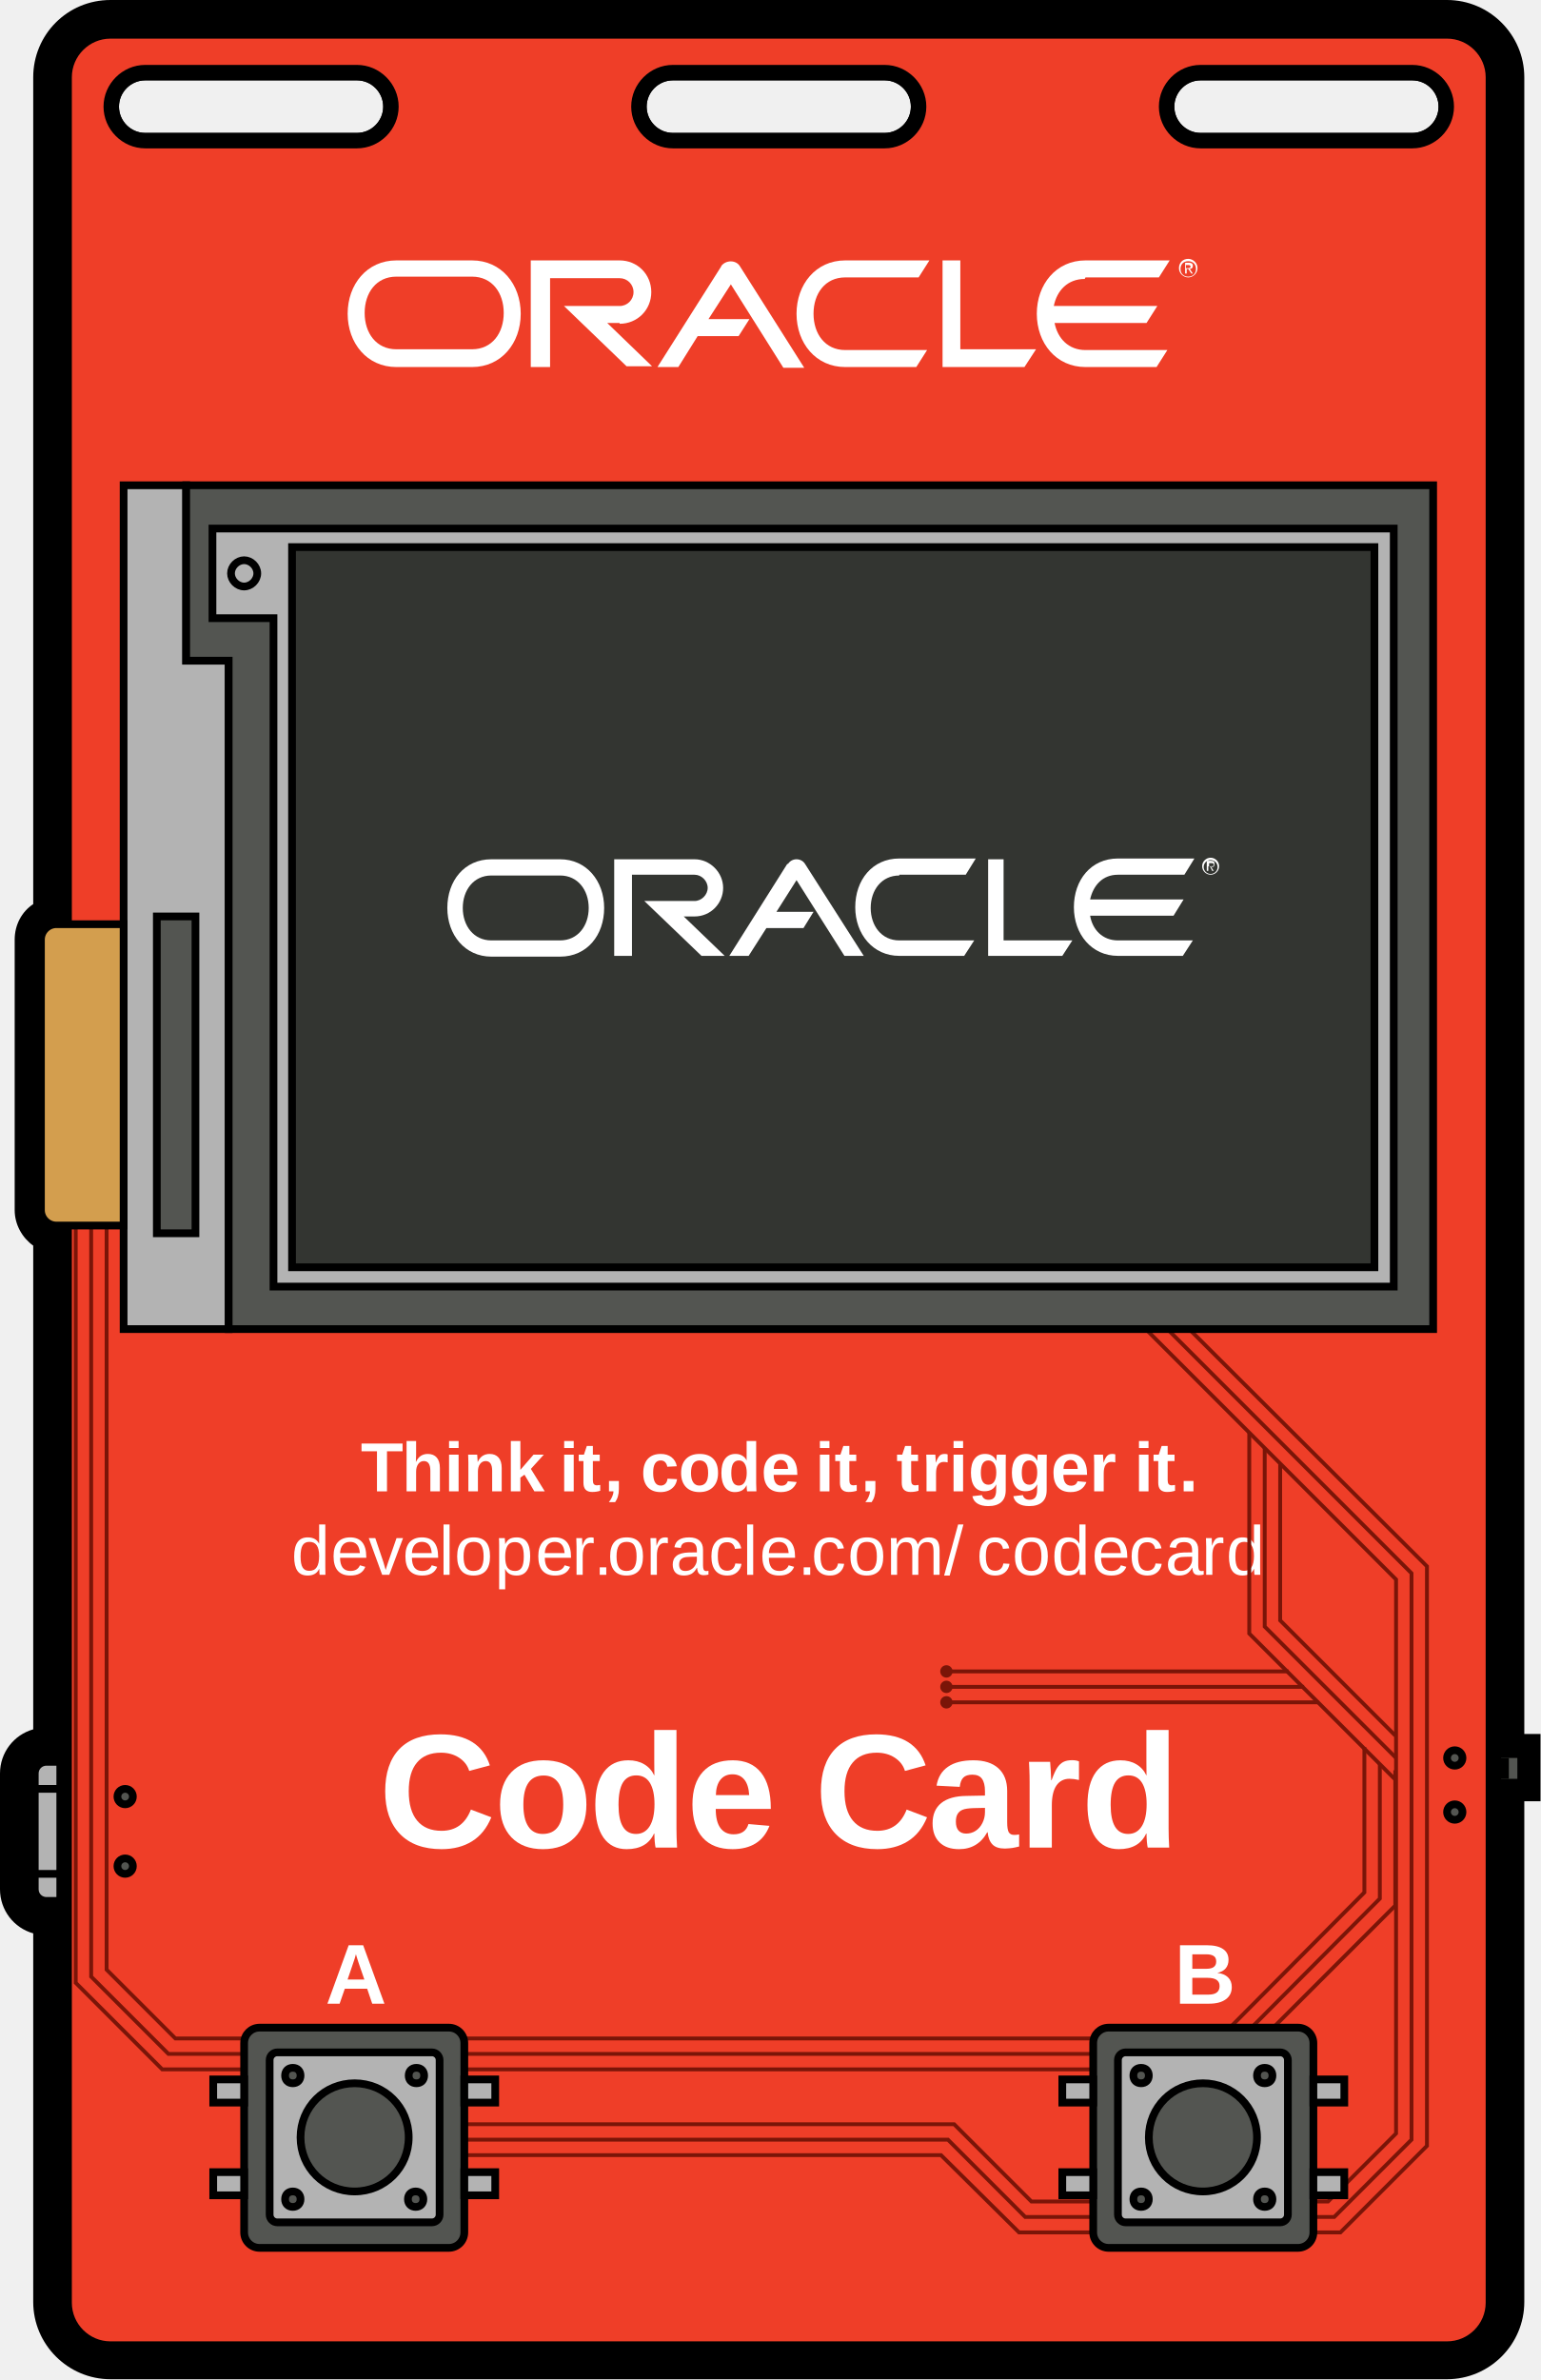
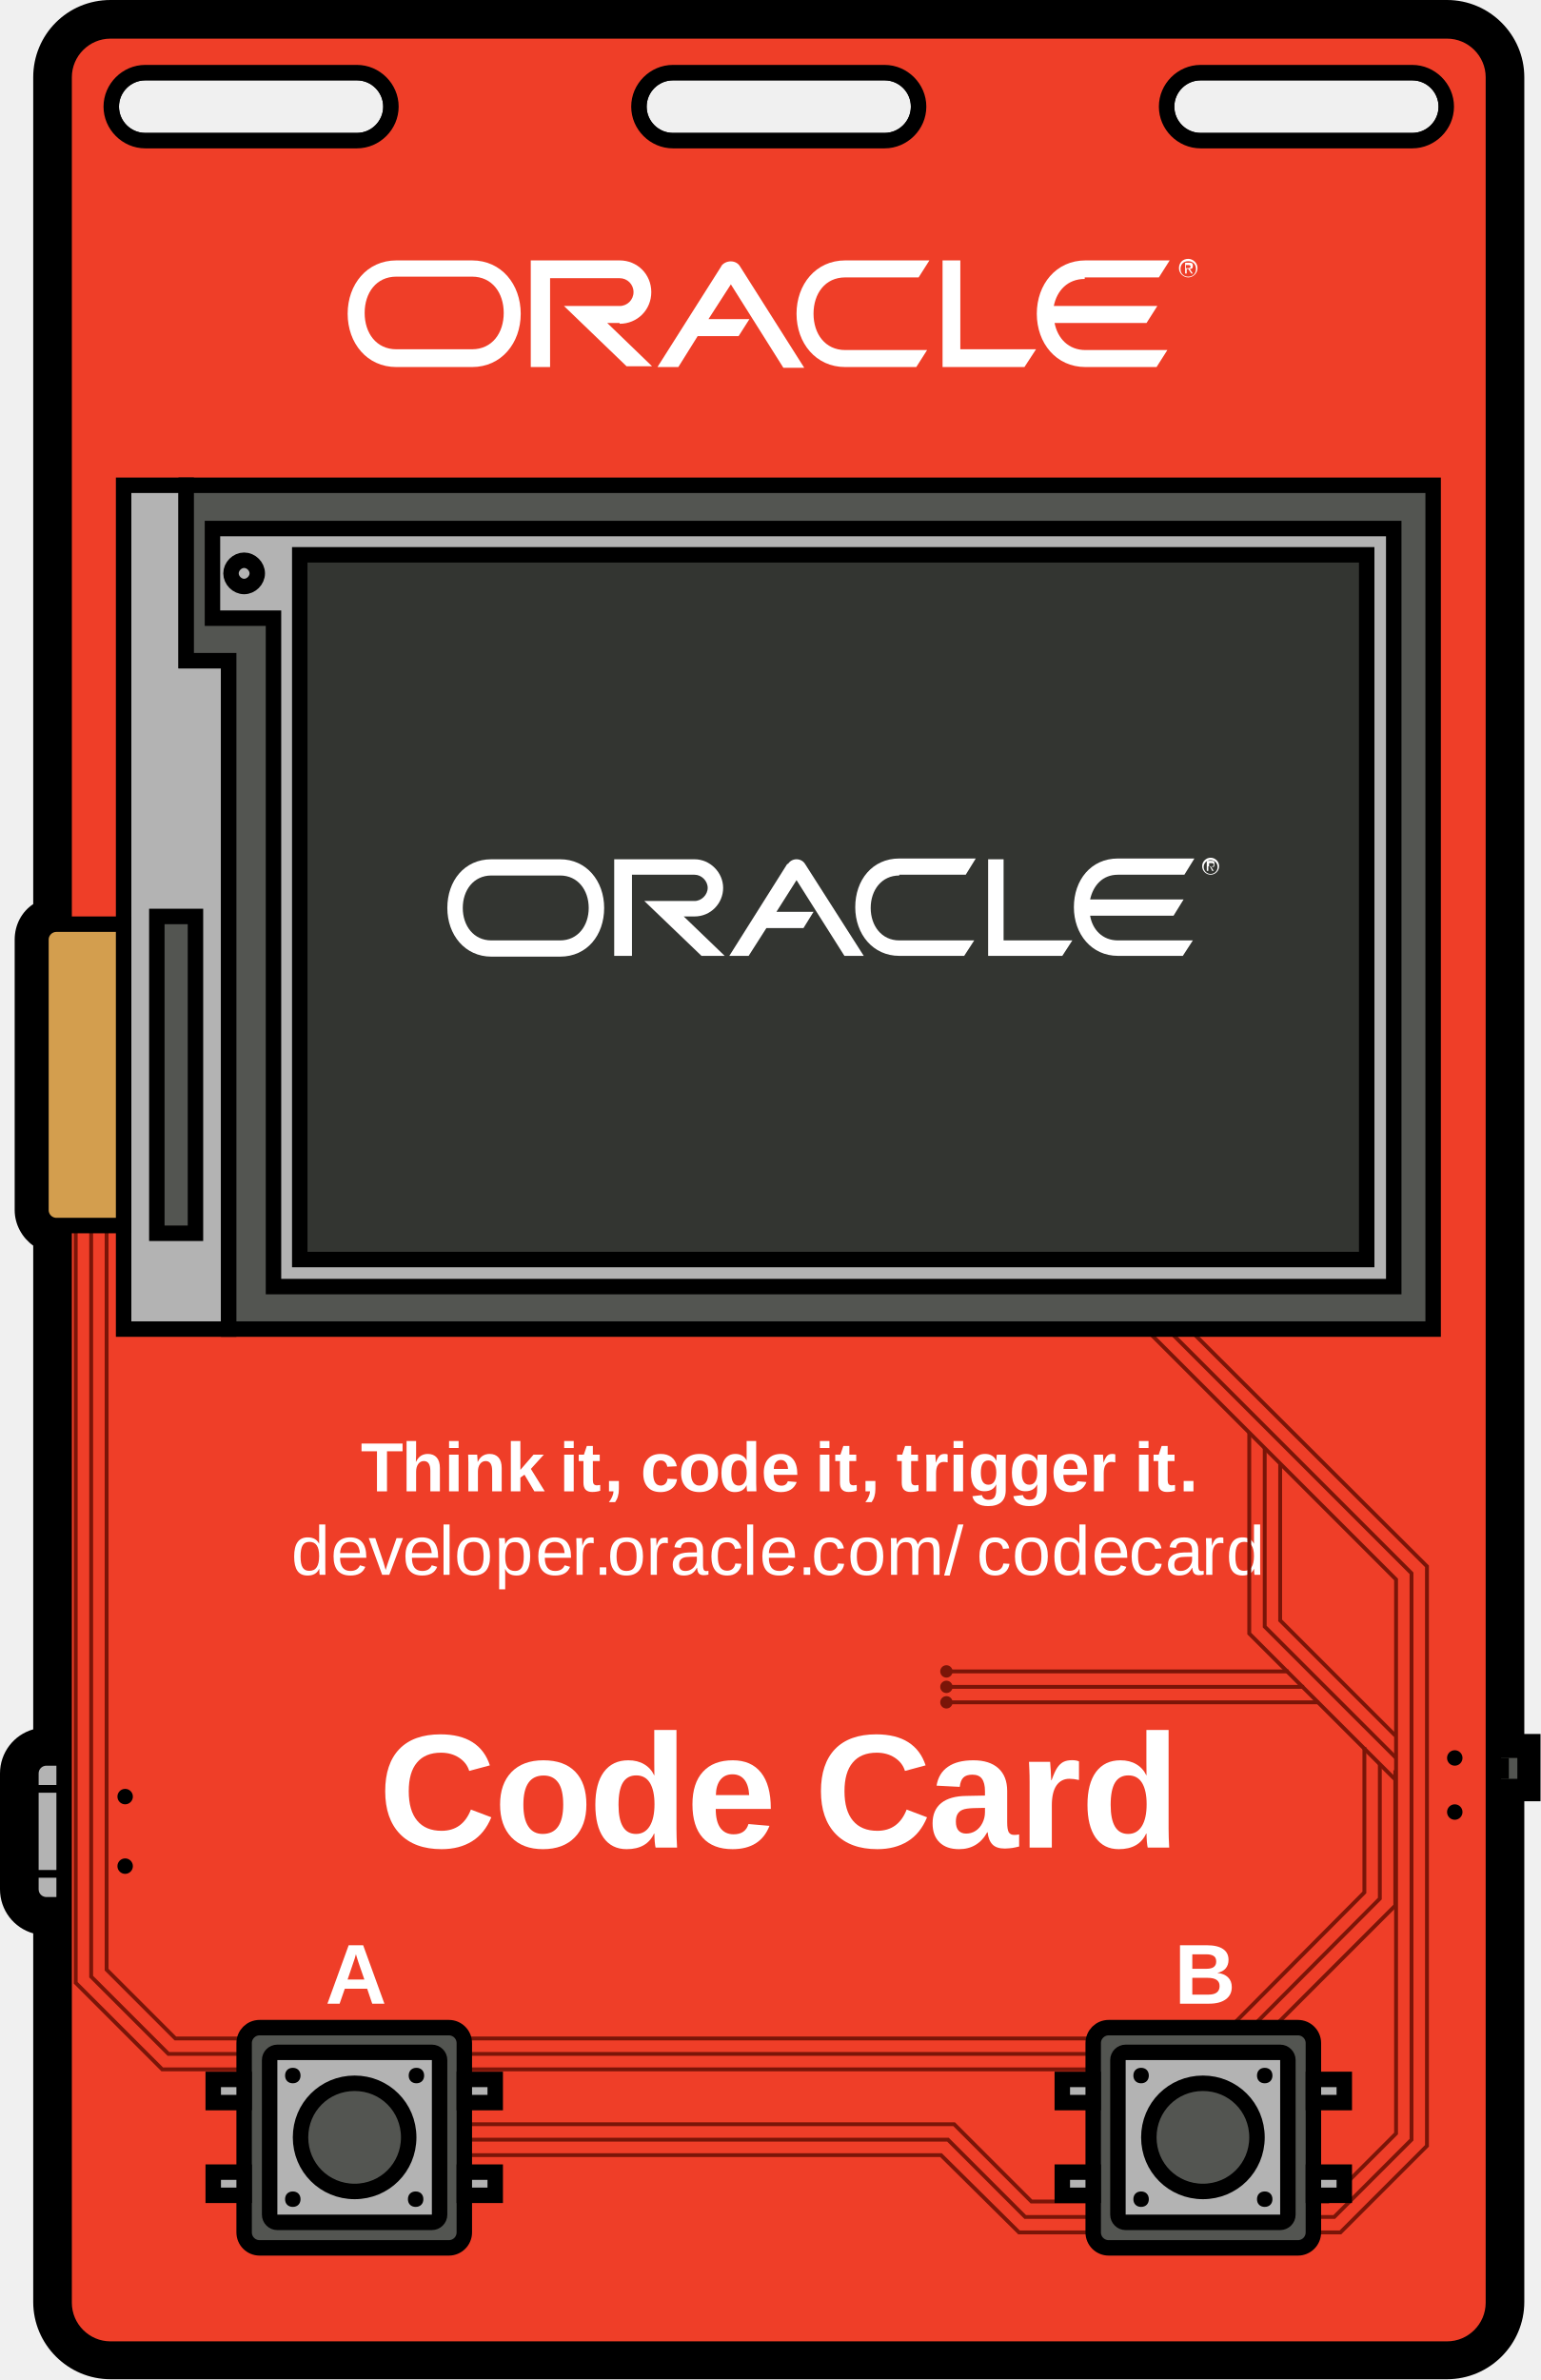
<svg xmlns="http://www.w3.org/2000/svg" id="Layer_1" version="1.1" viewBox="0 0 199.4 308">
  <defs>
    <style>
-       .st0, .st1, .st2, .st3, .st4, .st5 {
+       .st0 {
+         fill: #7a1508;
+       }
+ 
+       .st1 {
+         fill: #d39e4e;
+       }
+ 
+       .st1, .st2, .st3, .st4, .st5 {
        stroke: #000;
-       }
- 
-       .st0, .st1, .st2, .st3, .st4, .st5, .st6 {
+         stroke-width: 2px;
+       }
+ 
+       .st1, .st2, .st3, .st4, .st5, .st6 {
        stroke-miterlimit: 10;
      }

-       .st0, .st6 {
+       .st7 {
+         fill-rule: evenodd;
+       }
+ 
+       .st7, .st8, .st9, .st10, .st11 {
+         fill: #fff;
+       }
+ 
+       .st2, .st6 {
        fill: none;
      }

-       .st7 {
-         fill: #7a1508;
-       }
- 
-       .st8 {
-         fill-rule: evenodd;
-       }
- 
-       .st8, .st9, .st10, .st11, .st12, .st13 {
-         fill: #fff;
-       }
- 
-       .st1 {
-         fill: #333531;
-       }
- 
-       .st14, .st9, .st10, .st11, .st12, .st13 {
+       .st12, .st8, .st9, .st10, .st11 {
        isolation: isolate;
      }

-       .st15, .st2 {
+       .st3, .st13 {
+         fill: #b3b3b3;
+       }
+ 
+       .st14, .st4 {
        fill: #535551;
      }

-       .st9, .st10, .st11, .st13 {
+       .st8, .st9, .st11 {
        font-family: Arial-BoldMT, Arial;
        font-weight: 700;
      }

-       .st9, .st10, .st12 {
+       .st8, .st10 {
        font-size: 9px;
      }

+       .st9 {
+         font-size: 11px;
+       }
+ 
+       .st5 {
+         fill: #ef3e28;
+       }
+ 
      .st10 {
-         letter-spacing: 0em;
-       }
- 
-       .st3, .st16 {
-         fill: #b3b3b3;
-       }
- 
-       .st11 {
-         font-size: 11px;
-       }
- 
-       .st4 {
-         fill: #ef3e28;
-         stroke-width: 2px;
-       }
- 
-       .st12 {
        font-family: ArialMT, Arial;
      }

-       .st5 {
-         fill: #d39e4e;
+       .st15 {
+         fill: #333531;
      }

      .st6 {
        stroke: #7a1508;
        stroke-width: .5px;
      }

-       .st13 {
+       .st11 {
        font-size: 21px;
      }
    </style>
  </defs>
  <path d="M197.3,224.5V10c0-5.5-4.5-10-10-10H14.3C8.7,0,4.3,4.5,4.3,10v107c-1.5,1-2.4,2.7-2.4,4.6v35c0,1.9,1,3.6,2.4,4.6v62.6c-2.5.7-4.3,3-4.3,5.7v15c0,2.7,1.8,5,4.3,5.7v47.7c0,5.5,4.5,10,10,10h173c5.5,0,10-4.5,10-10v-64.8h2.1v-8.7h-2.1ZM46.2,17.2h-27.4c-1.9,0-3.4-1.5-3.4-3.4s1.5-3.4,3.4-3.4h27.4c1.9,0,3.4,1.5,3.4,3.4s-1.5,3.4-3.4,3.4ZM114.5,17.2h-27.4c-1.9,0-3.4-1.5-3.4-3.4s1.5-3.4,3.4-3.4h27.4c1.9,0,3.4,1.5,3.4,3.4s-1.5,3.4-3.4,3.4ZM182.8,17.2h-27.4c-1.9,0-3.4-1.5-3.4-3.4s1.5-3.4,3.4-3.4h27.4c1.9,0,3.4,1.5,3.4,3.4s-1.5,3.4-3.4,3.4Z" />
  <g>
-     <path class="st16" d="M6,246.5c-1.1,0-2-.9-2-2v-15c0-1.1.9-2,2-2h7.6v19h-7.6Z" />
+     <path class="st13" d="M6,246.5c-1.1,0-2-.9-2-2v-15c0-1.1.9-2,2-2h7.6v19h-7.6Z" />
    <path d="M12.6,228.5v17h-6.6c-.5,0-1-.4-1-1v-15c0-.6.5-1,1-1h6.6M14.6,226.5H6c-1.6,0-3,1.4-3,3v15c0,1.6,1.4,3,3,3h8.6v-21h0Z" />
  </g>
  <g>
-     <rect class="st16" x="4.5" y="231.5" width="5.7" height="11" />
+     <rect class="st13" x="4.5" y="231.5" width="5.7" height="11" />
    <path d="M9.7,232v10h-4.7v-10h4.7M10.7,231h-6.7v12h6.7v-12h0Z" />
  </g>
-   <path class="st4" d="M187.3,4H14.3c-3.3,0-6,2.7-6,6v288c0,3.3,2.7,6,6,6h173c3.3,0,6-2.7,6-6V10c0-3.3-2.7-6-6-6ZM46.2,18.2h-27.4c-2.4,0-4.4-2-4.4-4.4s2-4.4,4.4-4.4h27.4c2.4,0,4.4,2,4.4,4.4s-2,4.4-4.4,4.4ZM114.5,18.2h-27.4c-2.4,0-4.4-2-4.4-4.4s2-4.4,4.4-4.4h27.4c2.4,0,4.4,2,4.4,4.4s-2,4.4-4.4,4.4ZM182.8,18.2h-27.4c-2.4,0-4.4-2-4.4-4.4s2-4.4,4.4-4.4h27.4c2.4,0,4.4,2,4.4,4.4s-2,4.4-4.4,4.4h0Z" />
-   <g>
-     <circle class="st2" cx="16.2" cy="232.5" r="1" />
-     <circle class="st2" cx="16.2" cy="241.5" r="1" />
-   </g>
-   <g>
-     <circle class="st2" cx="188.3" cy="227.5" r="1" />
-     <circle class="st2" cx="188.3" cy="234.5" r="1" />
-   </g>
-   <rect class="st15" x="194.3" y="227.5" width="2.1" height="2.7" />
+   <path class="st5" d="M187.3,4H14.3c-3.3,0-6,2.7-6,6v288c0,3.3,2.7,6,6,6h173c3.3,0,6-2.7,6-6V10c0-3.3-2.7-6-6-6ZM46.2,18.2h-27.4c-2.4,0-4.4-2-4.4-4.4s2-4.4,4.4-4.4h27.4c2.4,0,4.4,2,4.4,4.4s-2,4.4-4.4,4.4ZM114.5,18.2h-27.4c-2.4,0-4.4-2-4.4-4.4s2-4.4,4.4-4.4h27.4c2.4,0,4.4,2,4.4,4.4s-2,4.4-4.4,4.4ZM182.8,18.2h-27.4c-2.4,0-4.4-2-4.4-4.4s2-4.4,4.4-4.4h27.4c2.4,0,4.4,2,4.4,4.4s-2,4.4-4.4,4.4h0Z" />
+   <g>
+     <circle cx="16.2" cy="232.5" r="1" />
+     <circle cx="16.2" cy="241.5" r="1" />
+   </g>
+   <g>
+     <circle cx="188.3" cy="227.5" r="1" />
+     <circle cx="188.3" cy="234.5" r="1" />
+   </g>
+   <rect class="st14" x="194.3" y="227.5" width="2.1" height="2.7" />
  <rect x="193.3" y="227.5" width="2" height="2.7" />
-   <g class="st14">
-     <text class="st11" transform="translate(152 259.3)">
-       <tspan x="0" y="0">B</tspan>
-     </text>
-   </g>
-   <g class="st14">
-     <text class="st11" transform="translate(42.1 259.3)">
-       <tspan x="0" y="0">A</tspan>
-     </text>
-   </g>
-   <g class="st14">
-     <text class="st9" transform="translate(46.7 193)">
-       <tspan x="0" y="0">T</tspan>
-     </text>
-     <text class="st9" transform="translate(52 193)">
-       <tspan x="0" y="0">hink </tspan>
-     </text>
-     <text class="st9" transform="translate(72.4 193)">
-       <tspan x="0" y="0">i</tspan>
-     </text>
-     <text class="st10" transform="translate(74.8 193)">
-       <tspan x="0" y="0">t</tspan>
-     </text>
-     <text class="st9" transform="translate(78.2 193)">
-       <tspan x="0" y="0">, </tspan>
-     </text>
-     <text class="st9" transform="translate(82.9 193)">
-       <tspan x="0" y="0">c</tspan>
-     </text>
-     <text class="st9" transform="translate(87.8 193)">
-       <tspan x="0" y="0">o</tspan>
-     </text>
-     <text class="st9" transform="translate(93 193)">
-       <tspan x="0" y="0">d</tspan>
-     </text>
-     <text class="st9" transform="translate(98.5 193)">
-       <tspan x="0" y="0">e</tspan>
-     </text>
-     <text class="st9" transform="translate(103.4 193)">
-       <tspan x="0" y="0"> </tspan>
-     </text>
-     <text class="st9" transform="translate(105.5 193)">
-       <tspan x="0" y="0">i</tspan>
-     </text>
-     <text class="st10" transform="translate(108 193)">
-       <tspan x="0" y="0">t</tspan>
-     </text>
-     <text class="st9" transform="translate(111.4 193)">
-       <tspan x="0" y="0">, </tspan>
-     </text>
-     <text class="st9" transform="translate(116 193)">
-       <tspan x="0" y="0">t</tspan>
-     </text>
-     <text class="st9" transform="translate(119.3 193)">
-       <tspan x="0" y="0">r</tspan>
-     </text>
-     <text class="st9" transform="translate(122.8 193)">
-       <tspan x="0" y="0">ig</tspan>
-     </text>
-     <text class="st9" transform="translate(130.6 193)">
-       <tspan x="0" y="0">g</tspan>
-     </text>
-     <text class="st9" transform="translate(136 193)">
-       <tspan x="0" y="0">e</tspan>
-     </text>
-     <text class="st9" transform="translate(141 193)">
-       <tspan x="0" y="0">r </tspan>
-     </text>
-     <text class="st9" transform="translate(146.8 193)">
-       <tspan x="0" y="0">i</tspan>
-     </text>
-     <text class="st9" transform="translate(149.2 193)">
-       <tspan x="0" y="0">t</tspan>
-     </text>
-     <text class="st9" transform="translate(152.6 193)">
-       <tspan x="0" y="0">.</tspan>
-     </text>
-     <text class="st12" transform="translate(37.7 203.8)">
-       <tspan x="0" y="0">d</tspan>
-     </text>
-     <text class="st12" transform="translate(42.8 203.8)">
-       <tspan x="0" y="0">e</tspan>
-     </text>
-     <text class="st12" transform="translate(47.7 203.8)">
-       <tspan x="0" y="0">v</tspan>
-     </text>
-     <text class="st12" transform="translate(52.1 203.8)">
-       <tspan x="0" y="0">e</tspan>
-     </text>
-     <text class="st12" transform="translate(56.8 203.8)">
-       <tspan x="0" y="0">lo</tspan>
-     </text>
-     <text class="st12" transform="translate(64 203.8)">
-       <tspan x="0" y="0">p</tspan>
-     </text>
-     <text class="st12" transform="translate(69.3 203.8)">
-       <tspan x="0" y="0">e</tspan>
-     </text>
-     <text class="st12" transform="translate(74 203.8)">
-       <tspan x="0" y="0">r</tspan>
-     </text>
-     <text class="st12" transform="translate(76.8 203.8)">
-       <tspan x="0" y="0">.</tspan>
-     </text>
-     <text class="st12" transform="translate(78.6 203.8)">
-       <tspan x="0" y="0">o</tspan>
-     </text>
-     <text class="st12" transform="translate(83.6 203.8)">
-       <tspan x="0" y="0">r</tspan>
-     </text>
-     <text class="st12" transform="translate(86.7 203.8)">
-       <tspan x="0" y="0">ac</tspan>
-     </text>
-     <text class="st12" transform="translate(96.1 203.8)">
-       <tspan x="0" y="0">l</tspan>
-     </text>
-     <text class="st12" transform="translate(98.3 203.8)">
-       <tspan x="0" y="0">e</tspan>
-     </text>
-     <text class="st12" transform="translate(103.2 203.8)">
-       <tspan x="0" y="0">.</tspan>
-     </text>
-     <text class="st12" transform="translate(105 203.8)">
-       <tspan x="0" y="0">c</tspan>
-     </text>
-     <text class="st12" transform="translate(109.7 203.8)">
-       <tspan x="0" y="0">om/</tspan>
-     </text>
-     <text class="st12" transform="translate(126.4 203.8)">
-       <tspan x="0" y="0">c</tspan>
-     </text>
-     <text class="st12" transform="translate(131 203.8)">
-       <tspan x="0" y="0">o</tspan>
-     </text>
-     <text class="st12" transform="translate(136.1 203.8)">
-       <tspan x="0" y="0">d</tspan>
-     </text>
-     <text class="st12" transform="translate(141.3 203.8)">
-       <tspan x="0" y="0">e</tspan>
-     </text>
-     <text class="st12" transform="translate(146.1 203.8)">
-       <tspan x="0" y="0">c</tspan>
-     </text>
-     <text class="st12" transform="translate(150.8 203.8)">
-       <tspan x="0" y="0">a</tspan>
-     </text>
-     <text class="st12" transform="translate(155.5 203.8)">
-       <tspan x="0" y="0">r</tspan>
-     </text>
-     <text class="st12" transform="translate(158.7 203.8)">
-       <tspan x="0" y="0">d</tspan>
-     </text>
-   </g>
-   <g class="st14">
-     <text class="st13" transform="translate(49 239.1)">
-       <tspan x="0" y="0">C</tspan>
-     </text>
-     <text class="st13" transform="translate(63.9 239.1)">
-       <tspan x="0" y="0">o</tspan>
-     </text>
-     <text class="st13" transform="translate(76.2 239.1)">
-       <tspan x="0" y="0">d</tspan>
-     </text>
-     <text class="st13" transform="translate(88.8 239.1)">
-       <tspan x="0" y="0">e</tspan>
-     </text>
-     <text class="st13" transform="translate(100.3 239.1)">
-       <tspan x="0" y="0"> </tspan>
-     </text>
-     <text class="st13" transform="translate(105.4 239.1)">
-       <tspan x="0" y="0">C</tspan>
-     </text>
-     <text class="st13" transform="translate(120.1 239.1)">
-       <tspan x="0" y="0">a</tspan>
-     </text>
-     <text class="st13" transform="translate(131.8 239.1)">
-       <tspan x="0" y="0">r</tspan>
-     </text>
-     <text class="st13" transform="translate(139.9 239.1)">
-       <tspan x="0" y="0">d</tspan>
-     </text>
+   <g class="st12">
+     <g class="st12">
+       <text class="st9" transform="translate(152 259.3)">
+         <tspan x="0" y="0">B</tspan>
+       </text>
+     </g>
+   </g>
+   <g class="st12">
+     <g class="st12">
+       <text class="st9" transform="translate(42.1 259.3)">
+         <tspan x="0" y="0">A</tspan>
+       </text>
+     </g>
+   </g>
+   <g class="st12">
+     <g class="st12">
+       <text class="st8" transform="translate(46.7 193)">
+         <tspan x="0" y="0">T</tspan>
+       </text>
+     </g>
+     <g class="st12">
+       <text class="st8" transform="translate(52 193)">
+         <tspan x="0" y="0">hink</tspan>
+       </text>
+     </g>
+     <g class="st12">
+       <text class="st8" transform="translate(72.4 193)">
+         <tspan x="0" y="0">i</tspan>
+       </text>
+     </g>
+     <g class="st12">
+       <text class="st8" transform="translate(74.8 193)">
+         <tspan x="0" y="0">t</tspan>
+       </text>
+     </g>
+     <g class="st12">
+       <text class="st8" transform="translate(78.2 193)">
+         <tspan x="0" y="0">,</tspan>
+       </text>
+     </g>
+     <g class="st12">
+       <text class="st8" transform="translate(82.9 193)">
+         <tspan x="0" y="0">c</tspan>
+       </text>
+     </g>
+     <g class="st12">
+       <text class="st8" transform="translate(87.8 193)">
+         <tspan x="0" y="0">o</tspan>
+       </text>
+     </g>
+     <g class="st12">
+       <text class="st8" transform="translate(93 193)">
+         <tspan x="0" y="0">d</tspan>
+       </text>
+     </g>
+     <g class="st12">
+       <text class="st8" transform="translate(98.5 193)">
+         <tspan x="0" y="0">e</tspan>
+       </text>
+     </g>
+     <g class="st12">
+       <text class="st8" transform="translate(105.5 193)">
+         <tspan x="0" y="0">i</tspan>
+       </text>
+     </g>
+     <g class="st12">
+       <text class="st8" transform="translate(108 193)">
+         <tspan x="0" y="0">t</tspan>
+       </text>
+     </g>
+     <g class="st12">
+       <text class="st8" transform="translate(111.4 193)">
+         <tspan x="0" y="0">,</tspan>
+       </text>
+     </g>
+     <g class="st12">
+       <text class="st8" transform="translate(116 193)">
+         <tspan x="0" y="0">t</tspan>
+       </text>
+     </g>
+     <g class="st12">
+       <text class="st8" transform="translate(119.3 193)">
+         <tspan x="0" y="0">r</tspan>
+       </text>
+     </g>
+     <g class="st12">
+       <text class="st8" transform="translate(122.8 193)">
+         <tspan x="0" y="0">ig</tspan>
+       </text>
+     </g>
+     <g class="st12">
+       <text class="st8" transform="translate(130.6 193)">
+         <tspan x="0" y="0">g</tspan>
+       </text>
+     </g>
+     <g class="st12">
+       <text class="st8" transform="translate(136 193)">
+         <tspan x="0" y="0">e</tspan>
+       </text>
+     </g>
+     <g class="st12">
+       <text class="st8" transform="translate(141 193)">
+         <tspan x="0" y="0">r</tspan>
+       </text>
+     </g>
+     <g class="st12">
+       <text class="st8" transform="translate(146.8 193)">
+         <tspan x="0" y="0">i</tspan>
+       </text>
+     </g>
+     <g class="st12">
+       <text class="st8" transform="translate(149.2 193)">
+         <tspan x="0" y="0">t</tspan>
+       </text>
+     </g>
+     <g class="st12">
+       <text class="st8" transform="translate(152.6 193)">
+         <tspan x="0" y="0">.</tspan>
+       </text>
+     </g>
+     <g class="st12">
+       <text class="st10" transform="translate(37.7 203.8)">
+         <tspan x="0" y="0">d</tspan>
+       </text>
+     </g>
+     <g class="st12">
+       <text class="st10" transform="translate(42.8 203.8)">
+         <tspan x="0" y="0">e</tspan>
+       </text>
+     </g>
+     <g class="st12">
+       <text class="st10" transform="translate(47.7 203.8)">
+         <tspan x="0" y="0">v</tspan>
+       </text>
+     </g>
+     <g class="st12">
+       <text class="st10" transform="translate(52.1 203.8)">
+         <tspan x="0" y="0">e</tspan>
+       </text>
+     </g>
+     <g class="st12">
+       <text class="st10" transform="translate(56.8 203.8)">
+         <tspan x="0" y="0">lo</tspan>
+       </text>
+     </g>
+     <g class="st12">
+       <text class="st10" transform="translate(64 203.8)">
+         <tspan x="0" y="0">p</tspan>
+       </text>
+     </g>
+     <g class="st12">
+       <text class="st10" transform="translate(69.3 203.8)">
+         <tspan x="0" y="0">e</tspan>
+       </text>
+     </g>
+     <g class="st12">
+       <text class="st10" transform="translate(74 203.8)">
+         <tspan x="0" y="0">r</tspan>
+       </text>
+     </g>
+     <g class="st12">
+       <text class="st10" transform="translate(76.8 203.8)">
+         <tspan x="0" y="0">.</tspan>
+       </text>
+     </g>
+     <g class="st12">
+       <text class="st10" transform="translate(78.6 203.8)">
+         <tspan x="0" y="0">o</tspan>
+       </text>
+     </g>
+     <g class="st12">
+       <text class="st10" transform="translate(83.6 203.8)">
+         <tspan x="0" y="0">r</tspan>
+       </text>
+     </g>
+     <g class="st12">
+       <text class="st10" transform="translate(86.7 203.8)">
+         <tspan x="0" y="0">ac</tspan>
+       </text>
+     </g>
+     <g class="st12">
+       <text class="st10" transform="translate(96.1 203.8)">
+         <tspan x="0" y="0">l</tspan>
+       </text>
+     </g>
+     <g class="st12">
+       <text class="st10" transform="translate(98.3 203.8)">
+         <tspan x="0" y="0">e</tspan>
+       </text>
+     </g>
+     <g class="st12">
+       <text class="st10" transform="translate(103.2 203.8)">
+         <tspan x="0" y="0">.</tspan>
+       </text>
+     </g>
+     <g class="st12">
+       <text class="st10" transform="translate(105 203.8)">
+         <tspan x="0" y="0">c</tspan>
+       </text>
+     </g>
+     <g class="st12">
+       <text class="st10" transform="translate(109.7 203.8)">
+         <tspan x="0" y="0">om/</tspan>
+       </text>
+     </g>
+     <g class="st12">
+       <text class="st10" transform="translate(126.4 203.8)">
+         <tspan x="0" y="0">c</tspan>
+       </text>
+     </g>
+     <g class="st12">
+       <text class="st10" transform="translate(131 203.8)">
+         <tspan x="0" y="0">o</tspan>
+       </text>
+     </g>
+     <g class="st12">
+       <text class="st10" transform="translate(136.1 203.8)">
+         <tspan x="0" y="0">d</tspan>
+       </text>
+     </g>
+     <g class="st12">
+       <text class="st10" transform="translate(141.3 203.8)">
+         <tspan x="0" y="0">e</tspan>
+       </text>
+     </g>
+     <g class="st12">
+       <text class="st10" transform="translate(146.1 203.8)">
+         <tspan x="0" y="0">c</tspan>
+       </text>
+     </g>
+     <g class="st12">
+       <text class="st10" transform="translate(150.8 203.8)">
+         <tspan x="0" y="0">a</tspan>
+       </text>
+     </g>
+     <g class="st12">
+       <text class="st10" transform="translate(155.5 203.8)">
+         <tspan x="0" y="0">r</tspan>
+       </text>
+     </g>
+     <g class="st12">
+       <text class="st10" transform="translate(158.7 203.8)">
+         <tspan x="0" y="0">d</tspan>
+       </text>
+     </g>
+   </g>
+   <g class="st12">
+     <g class="st12">
+       <text class="st11" transform="translate(49 239.1)">
+         <tspan x="0" y="0">C</tspan>
+       </text>
+     </g>
+     <g class="st12">
+       <text class="st11" transform="translate(63.9 239.1)">
+         <tspan x="0" y="0">o</tspan>
+       </text>
+     </g>
+     <g class="st12">
+       <text class="st11" transform="translate(76.2 239.1)">
+         <tspan x="0" y="0">d</tspan>
+       </text>
+     </g>
+     <g class="st12">
+       <text class="st11" transform="translate(88.8 239.1)">
+         <tspan x="0" y="0">e</tspan>
+       </text>
+     </g>
+     <g class="st12">
+       <text class="st11" transform="translate(105.4 239.1)">
+         <tspan x="0" y="0">C</tspan>
+       </text>
+     </g>
+     <g class="st12">
+       <text class="st11" transform="translate(120.1 239.1)">
+         <tspan x="0" y="0">a</tspan>
+       </text>
+     </g>
+     <g class="st12">
+       <text class="st11" transform="translate(131.8 239.1)">
+         <tspan x="0" y="0">r</tspan>
+       </text>
+     </g>
+     <g class="st12">
+       <text class="st11" transform="translate(139.9 239.1)">
+         <tspan x="0" y="0">d</tspan>
+       </text>
+     </g>
  </g>
  <g>
    <polygon class="st6" points="173.5 288.9 131.9 288.9 121.8 278.9 52.7 278.9 52.7 274.9 123.5 274.9 133.5 284.9 171.9 284.9 180.7 276.1 180.7 204.4 145.2 168.9 72.7 168.9 72.7 164.9 146.8 164.9 184.7 202.7 184.7 277.7 173.5 288.9" />
    <polyline class="st6" points="52.7 276.9 122.7 276.9 132.7 286.9 172.7 286.9 182.7 276.9 182.7 203.6 146 166.9 72.7 166.9" />
    <polyline class="st6" points="180.6 229.1 180.6 246.6 159.4 267.8 21 267.8 9.8 256.6 9.8 147.9" />
    <polyline class="st6" points="13.8 147.9 13.8 254.9 22.7 263.8 157.8 263.8 176.6 244.9 176.6 226.1" />
    <polyline class="st6" points="178.6 228.3 178.6 245.7 158.6 265.8 21.8 265.8 11.8 255.8 11.8 147.9" />
    <polyline class="st6" points="180.5 230.2 161.7 211.4 161.7 185.4" />
    <polyline class="st6" points="165.7 189.5 165.7 209.7 180.6 224.6" />
    <polyline class="st6" points="163.7 187.4 163.7 210.5 180.7 227.5" />
    <g>
      <line class="st6" x1="170.7" y1="220.3" x2="122.4" y2="220.3" />
-       <circle class="st7" cx="122.5" cy="220.3" r=".8" />
+       <circle class="st0" cx="122.5" cy="220.3" r=".8" />
    </g>
    <g>
      <line class="st6" x1="122.4" y1="216.3" x2="166.8" y2="216.3" />
-       <circle class="st7" cx="122.5" cy="216.3" r=".8" />
+       <circle class="st0" cx="122.5" cy="216.3" r=".8" />
    </g>
    <g>
      <line class="st6" x1="122.4" y1="218.3" x2="168.8" y2="218.3" />
-       <circle class="st7" cx="122.5" cy="218.3" r=".8" />
-     </g>
-   </g>
-   <g>
-     <rect class="st2" x="141.5" y="262.4" width="28.5" height="28.5" rx="2" ry="2" />
+       <circle class="st0" cx="122.5" cy="218.3" r=".8" />
+     </g>
+   </g>
+   <g>
+     <rect class="st4" x="141.5" y="262.4" width="28.5" height="28.5" rx="2" ry="2" />
    <rect class="st3" x="144.7" y="265.6" width="22" height="22" rx="1" ry="1" />
-     <path class="st2" d="M155.7,269.6h0c3.9,0,7,3.1,7,7h0c0,3.9-3.1,7-7,7h0c-3.9,0-7-3.1-7-7h0c0-3.9,3.1-7,7-7Z" />
-     <path class="st2" d="M147.7,267.6h0c.6,0,1,.4,1,1h0c0,.6-.4,1-1,1h0c-.6,0-1-.4-1-1h0c0-.6.4-1,1-1Z" />
-     <path class="st2" d="M164.7,268.6h0c0,.6-.4,1-1,1h0c-.6,0-1-.4-1-1h0c0-.6.4-1,1-1h0c.6,0,1,.4,1,1Z" />
+     <path class="st4" d="M155.7,269.6h0c3.9,0,7,3.1,7,7h0c0,3.9-3.1,7-7,7h0c-3.9,0-7-3.1-7-7h0c0-3.9,3.1-7,7-7Z" />
+     <path d="M147.7,267.6h0c.6,0,1,.4,1,1h0c0,.6-.4,1-1,1h0c-.6,0-1-.4-1-1h0c0-.6.4-1,1-1Z" />
+     <path d="M164.7,268.6h0c0,.6-.4,1-1,1h0c-.6,0-1-.4-1-1h0c0-.6.4-1,1-1h0c.6,0,1,.4,1,1Z" />
    <rect class="st3" x="170" y="269.1" width="4" height="3" />
    <rect class="st3" x="170" y="281.1" width="4" height="3" />
    <rect class="st3" x="137.5" y="269.1" width="4" height="3" />
    <rect class="st3" x="137.5" y="281.1" width="4" height="3" />
-     <path class="st2" d="M163.7,285.6h0c-.6,0-1-.4-1-1h0c0-.6.4-1,1-1h0c.6,0,1,.4,1,1h0c0,.6-.4,1-1,1Z" />
-     <path class="st2" d="M146.7,284.6h0c0-.6.4-1,1-1h0c.6,0,1,.4,1,1h0c0,.6-.4,1-1,1h0c-.6,0-1-.4-1-1Z" />
-   </g>
-   <g>
-     <polygon class="st8" points="124.3 33.7 122 33.7 122 47.5 132.6 47.5 134.1 45.2 124.3 45.2 124.3 33.7 124.3 33.7 124.3 33.7" />
-     <path class="st8" d="M93.4,34.4l-8.3,13.1h2.7l2.5-4h5.3l1.4-2.2h-5.3l2.9-4.5,6.8,10.8h2.7l-8.3-13.1h0c-.5-.9-1.9-.9-2.5,0h0Z" />
-     <path class="st8" d="M109.4,35.9h9.5l1.4-2.2h-10.9c-3.8,0-6.3,3.1-6.3,6.9s2.5,6.9,6.3,6.9h9.2l1.4-2.2h-10.6c-2.6,0-4.1-2.1-4.1-4.7s1.5-4.7,4.1-4.7h0Z" />
-     <path class="st8" d="M61.1,33.7h-9.8c-3.8,0-6.3,3.1-6.3,6.9s2.5,6.9,6.3,6.9h9.8c3.8,0,6.3-3.1,6.3-6.9s-2.5-6.9-6.3-6.9h0ZM61.1,45.2h-9.8c-2.6,0-4.1-2.1-4.1-4.7s1.5-4.7,4.1-4.7h9.8c2.6,0,4.1,2.1,4.1,4.7s-1.5,4.7-4.1,4.7h0Z" />
-     <path class="st8" d="M140.5,35.9h9.5l1.4-2.2h-10.9c-3.8,0-6.3,3.1-6.3,6.9s2.5,6.9,6.3,6.9h9.2l1.4-2.2h-10.6c-2.2,0-3.6-1.5-4-3.5h11.9l1.4-2.2h-13.4c.4-2,1.8-3.5,4-3.5h0Z" />
-     <path class="st8" d="M80.2,41.9c2.3,0,4.1-1.8,4.1-4.1s-1.8-4.1-4.1-4.1h-11.5v13.8h2.5v-11.5h9c1,0,1.8.8,1.8,1.8s-.8,1.8-1.8,1.8h-7.2l8.1,7.8h3.3l-5.8-5.6h1.6,0Z" />
-     <path class="st8" d="M153.8,33.5c-.7,0-1.2.5-1.2,1.2s.6,1.2,1.2,1.2,1.2-.5,1.2-1.2-.6-1.2-1.2-1.2h0ZM153.8,35.8c-.6,0-1-.4-1-1s.4-1,1-1,1,.4,1,1-.4,1-1,1h0Z" />
-     <path class="st8" d="M154,34.8c.2,0,.4-.1.4-.4s-.2-.4-.5-.4h-.5v1.4h.2v-.6h.2l.4.6h.2l-.4-.6h0ZM153.5,34.7v-.4h.3c.1,0,.3,0,.3.2s-.2.2-.4.2h-.3,0Z" />
-   </g>
-   <g>
-     <rect class="st2" x="31.6" y="262.4" width="28.5" height="28.5" rx="2" ry="2" />
+     <path d="M163.7,285.6h0c-.6,0-1-.4-1-1h0c0-.6.4-1,1-1h0c.6,0,1,.4,1,1h0c0,.6-.4,1-1,1Z" />
+     <path d="M146.7,284.6h0c0-.6.4-1,1-1h0c.6,0,1,.4,1,1h0c0,.6-.4,1-1,1h0c-.6,0-1-.4-1-1Z" />
+   </g>
+   <g>
+     <polygon class="st7" points="124.3 33.7 122 33.7 122 47.5 132.6 47.5 134.1 45.2 124.3 45.2 124.3 33.7 124.3 33.7 124.3 33.7" />
+     <path class="st7" d="M93.4,34.4l-8.3,13.1h2.7l2.5-4h5.3l1.4-2.2h-5.3l2.9-4.5,6.8,10.8h2.7l-8.3-13.1h0c-.5-.9-1.9-.9-2.5,0h.1Z" />
+     <path class="st7" d="M109.4,35.9h9.5l1.4-2.2h-10.9c-3.8,0-6.3,3.1-6.3,6.9s2.5,6.9,6.3,6.9h9.2l1.4-2.2h-10.6c-2.6,0-4.1-2.1-4.1-4.7s1.5-4.7,4.1-4.7h0Z" />
+     <path class="st7" d="M61.1,33.7h-9.8c-3.8,0-6.3,3.1-6.3,6.9s2.5,6.9,6.3,6.9h9.8c3.8,0,6.3-3.1,6.3-6.9s-2.5-6.9-6.3-6.9h0ZM61.1,45.2h-9.8c-2.6,0-4.1-2.1-4.1-4.7s1.5-4.7,4.1-4.7h9.8c2.6,0,4.1,2.1,4.1,4.7s-1.5,4.7-4.1,4.7h0Z" />
+     <path class="st7" d="M140.5,35.9h9.5l1.4-2.2h-10.9c-3.8,0-6.3,3.1-6.3,6.9s2.5,6.9,6.3,6.9h9.2l1.4-2.2h-10.6c-2.2,0-3.6-1.5-4-3.5h11.9l1.4-2.2h-13.4c.4-2,1.8-3.5,4-3.5h0v-.2Z" />
+     <path class="st7" d="M80.2,41.9c2.3,0,4.1-1.8,4.1-4.1s-1.8-4.1-4.1-4.1h-11.5v13.8h2.5v-11.5h9c1,0,1.8.8,1.8,1.8s-.8,1.8-1.8,1.8h-7.2l8.1,7.8h3.3l-5.8-5.6h1.6Z" />
+     <path class="st7" d="M153.8,33.5c-.7,0-1.2.5-1.2,1.2s.6,1.2,1.2,1.2,1.2-.5,1.2-1.2-.6-1.2-1.2-1.2h0ZM153.8,35.8c-.6,0-1-.4-1-1s.4-1,1-1,1,.4,1,1-.4,1-1,1h0Z" />
+     <path class="st7" d="M154,34.8c.2,0,.4,0,.4-.4s-.2-.4-.5-.4h-.5v1.4h.2v-.6h.2l.4.6h.2l-.4-.6h0ZM153.5,34.7v-.4h.3c.1,0,.3,0,.3.2s-.2.2-.4.2h-.3,0Z" />
+   </g>
+   <g>
+     <rect class="st4" x="31.6" y="262.4" width="28.5" height="28.5" rx="2" ry="2" />
    <rect class="st3" x="34.9" y="265.6" width="22" height="22" rx="1" ry="1" />
-     <path class="st2" d="M45.9,269.6h0c3.9,0,7,3.1,7,7h0c0,3.9-3.1,7-7,7h0c-3.9,0-7-3.1-7-7h0c0-3.9,3.1-7,7-7Z" />
-     <path class="st2" d="M37.9,267.6h0c.6,0,1,.4,1,1h0c0,.6-.4,1-1,1h0c-.6,0-1-.4-1-1h0c0-.6.4-1,1-1Z" />
-     <path class="st2" d="M54.9,268.6h0c0,.6-.4,1-1,1h0c-.6,0-1-.4-1-1h0c0-.6.4-1,1-1h0c.6,0,1,.4,1,1Z" />
+     <path class="st4" d="M45.9,269.6h0c3.9,0,7,3.1,7,7h0c0,3.9-3.1,7-7,7h0c-3.9,0-7-3.1-7-7h0c0-3.9,3.1-7,7-7Z" />
+     <path d="M37.9,267.6h0c.6,0,1,.4,1,1h0c0,.6-.4,1-1,1h0c-.6,0-1-.4-1-1h0c0-.6.4-1,1-1Z" />
+     <path d="M54.9,268.6h0c0,.6-.4,1-1,1h0c-.6,0-1-.4-1-1h0c0-.6.4-1,1-1h0c.6,0,1,.4,1,1Z" />
    <rect class="st3" x="60.1" y="269.1" width="4" height="3" />
    <rect class="st3" x="60.1" y="281.1" width="4" height="3" />
    <rect class="st3" x="27.6" y="269.1" width="4" height="3" />
    <rect class="st3" x="27.6" y="281.1" width="4" height="3" />
-     <path class="st2" d="M53.8,285.6h0c-.6,0-1-.4-1-1h0c0-.6.4-1,1-1h0c.6,0,1,.4,1,1h0c0,.6-.4,1-1,1Z" />
-     <path class="st2" d="M36.9,284.6h0c0-.6.4-1,1-1h0c.6,0,1,.4,1,1h0c0,.6-.4,1-1,1h0c-.6,0-1-.4-1-1Z" />
+     <path d="M53.8,285.6h0c-.6,0-1-.4-1-1h0c0-.6.4-1,1-1h0c.6,0,1,.4,1,1h0c0,.6-.4,1-1,1Z" />
+     <path d="M36.9,284.6h0c0-.6.4-1,1-1h0c.6,0,1,.4,1,1h0c0,.6-.4,1-1,1h0c-.6,0-1-.4-1-1Z" />
  </g>
  <g>
    <g>
      <polygon class="st3" points="24.1 85.5 24.1 62.8 24 62.8 21.4 62.8 18.6 62.8 16 62.8 16 172 29.6 172 29.6 85.5 24.1 85.5" />
-       <polygon class="st0" points="27.5 80 35.4 80 35.4 166.5 180.4 166.5 180.4 68.4 27.5 68.4 27.5 80" />
-       <polygon class="st2" points="185.5 62.8 24.1 62.8 24.1 85.5 29.6 85.5 29.6 172 185.5 172 185.5 62.8" />
+       <polygon class="st2" points="27.5 80 35.4 80 35.4 166.5 180.4 166.5 180.4 68.4 27.5 68.4 27.5 80" />
+       <polygon class="st4" points="185.5 62.8 24.1 62.8 24.1 85.5 29.6 85.5 29.6 172 185.5 172 185.5 62.8" />
      <polygon class="st3" points="180.4 166.5 35.4 166.5 35.4 80 27.5 80 27.5 68.4 180.4 68.4 180.4 166.5" />
-       <path class="st0" d="M31.6,72.5c.9,0,1.7.8,1.7,1.7s-.8,1.7-1.7,1.7-1.7-.8-1.7-1.7.8-1.7,1.7-1.7Z" />
-       <rect class="st1" x="37.8" y="70.8" width="140.1" height="93.2" />
-       <rect class="st2" x="20.3" y="118.6" width="5" height="41" />
+       <path class="st2" d="M31.6,72.5c.9,0,1.7.8,1.7,1.7s-.8,1.7-1.7,1.7-1.7-.8-1.7-1.7.8-1.7,1.7-1.7Z" />
+       <g>
+         <rect class="st15" x="38.8" y="71.8" width="138.1" height="91.2" />
+         <path d="M175.9,72.8v89.2H39.8v-89.2h136.1M177.9,70.8H37.8v93.2h140.1v-93.2h0Z" />
+       </g>
+       <rect class="st4" x="20.3" y="118.6" width="5" height="41" />
    </g>
    <g>
-       <polygon class="st8" points="129.9 111.2 127.9 111.2 127.9 123.7 137.5 123.7 138.8 121.7 129.9 121.7 129.9 111.2 129.9 111.2 129.9 111.2" />
-       <path class="st8" d="M101.9,111.8l-7.5,11.9h2.5l2.3-3.6h4.8l1.3-2.1h-4.8l2.6-4.1,6.2,9.8h2.5l-7.6-11.9h0c-.5-.8-1.7-.8-2.2,0h0Z" />
-       <path class="st8" d="M116.4,113.2h8.6l1.3-2.1h-9.9c-3.5,0-5.7,2.8-5.7,6.3s2.3,6.3,5.7,6.3h8.4l1.3-2h-9.7c-2.3,0-3.7-1.9-3.7-4.2s1.4-4.2,3.7-4.2h0Z" />
-       <path class="st8" d="M72.5,111.2h-8.9c-3.5,0-5.7,2.8-5.7,6.3s2.3,6.3,5.7,6.3h8.9c3.5,0,5.7-2.8,5.7-6.3s-2.3-6.3-5.7-6.3h0ZM72.5,121.7h-8.9c-2.3,0-3.7-1.9-3.7-4.2s1.4-4.2,3.7-4.2h8.9c2.3,0,3.7,1.9,3.7,4.2s-1.4,4.2-3.7,4.2h0Z" />
-       <path class="st8" d="M144.7,113.2h8.6l1.3-2.1h-9.9c-3.5,0-5.7,2.8-5.7,6.3s2.3,6.3,5.7,6.3h8.4l1.3-2h-9.7c-2,0-3.3-1.4-3.6-3.2h10.8l1.3-2.1h-12.1c.4-1.8,1.6-3.2,3.6-3.2h0Z" />
-       <path class="st8" d="M89.9,118.6c2.1,0,3.7-1.7,3.7-3.7s-1.7-3.7-3.7-3.7h-10.4v12.5h2.3v-10.5h8.1c.9,0,1.7.8,1.7,1.7s-.8,1.7-1.7,1.7h-6.5l7.4,7.1h3l-5.3-5.1h1.5,0Z" />
-       <path class="st8" d="M156.7,111c-.6,0-1.1.5-1.1,1.1s.5,1.1,1.1,1.1,1.1-.5,1.1-1.1-.5-1.1-1.1-1.1h0ZM156.7,113.1c-.5,0-.9-.4-.9-.9s.4-.9.9-.9.9.4.9.9-.4.9-.9.9h0Z" />
-       <path class="st8" d="M156.9,112.2c.2,0,.3-.1.3-.4s-.1-.4-.5-.4h-.5v1.3h.2v-.6h.2l.3.6h.2l-.4-.6h0ZM156.5,112.1v-.4h.3c.1,0,.3,0,.3.2s-.1.2-.3.2h-.2Z" />
-     </g>
-   </g>
-   <path class="st5" d="M7.3,119.6h8.7v39H7.3c-1.1,0-2-.9-2-2v-35c0-1.1.9-2,2-2Z" />
+       <polygon class="st7" points="129.9 111.2 127.9 111.2 127.9 123.7 137.5 123.7 138.8 121.7 129.9 121.7 129.9 111.2 129.9 111.2 129.9 111.2" />
+       <path class="st7" d="M101.9,111.8l-7.5,11.9h2.5l2.3-3.6h4.8l1.3-2.1h-4.8l2.6-4.1,6.2,9.8h2.5l-7.6-11.9h0c-.5-.8-1.7-.8-2.2,0h-.1Z" />
+       <path class="st7" d="M116.4,113.2h8.6l1.3-2.1h-9.9c-3.5,0-5.7,2.8-5.7,6.3s2.3,6.3,5.7,6.3h8.4l1.3-2h-9.7c-2.3,0-3.7-1.9-3.7-4.2s1.4-4.2,3.7-4.2h0Z" />
+       <path class="st7" d="M72.5,111.2h-8.9c-3.5,0-5.7,2.8-5.7,6.3s2.3,6.3,5.7,6.3h8.9c3.5,0,5.7-2.8,5.7-6.3s-2.3-6.3-5.7-6.3h0ZM72.5,121.7h-8.9c-2.3,0-3.7-1.9-3.7-4.2s1.4-4.2,3.7-4.2h8.9c2.3,0,3.7,1.9,3.7,4.2s-1.4,4.2-3.7,4.2h0Z" />
+       <path class="st7" d="M144.7,113.2h8.6l1.3-2.1h-9.9c-3.5,0-5.7,2.8-5.7,6.3s2.3,6.3,5.7,6.3h8.4l1.3-2h-9.7c-2,0-3.3-1.4-3.6-3.2h10.8l1.3-2.1h-12.1c.4-1.8,1.6-3.2,3.6-3.2h0Z" />
+       <path class="st7" d="M89.9,118.6c2.1,0,3.7-1.7,3.7-3.7s-1.7-3.7-3.7-3.7h-10.4v12.5h2.3v-10.5h8.1c.9,0,1.7.8,1.7,1.7s-.8,1.7-1.7,1.7h-6.5l7.4,7.1h3l-5.3-5.1h1.5,0Z" />
+       <path class="st7" d="M156.7,111c-.6,0-1.1.5-1.1,1.1s.5,1.1,1.1,1.1,1.1-.5,1.1-1.1-.5-1.1-1.1-1.1h0ZM156.7,113.1c-.5,0-.9-.4-.9-.9s.4-.9.9-.9.9.4.9.9-.4.9-.9.9h0Z" />
+       <path class="st7" d="M156.9,112.2c.2,0,.3,0,.3-.4s-.1-.4-.5-.4h-.5v1.3h.2v-.6h.2l.3.6h.2l-.4-.6h.2ZM156.5,112.1v-.4h.3c.1,0,.3,0,.3.2s-.1.2-.3.2h-.3Z" />
+     </g>
+   </g>
+   <path class="st1" d="M7.3,119.6h8.7v39H7.3c-1.1,0-2-.9-2-2v-35c0-1.1.9-2,2-2Z" />
</svg>
